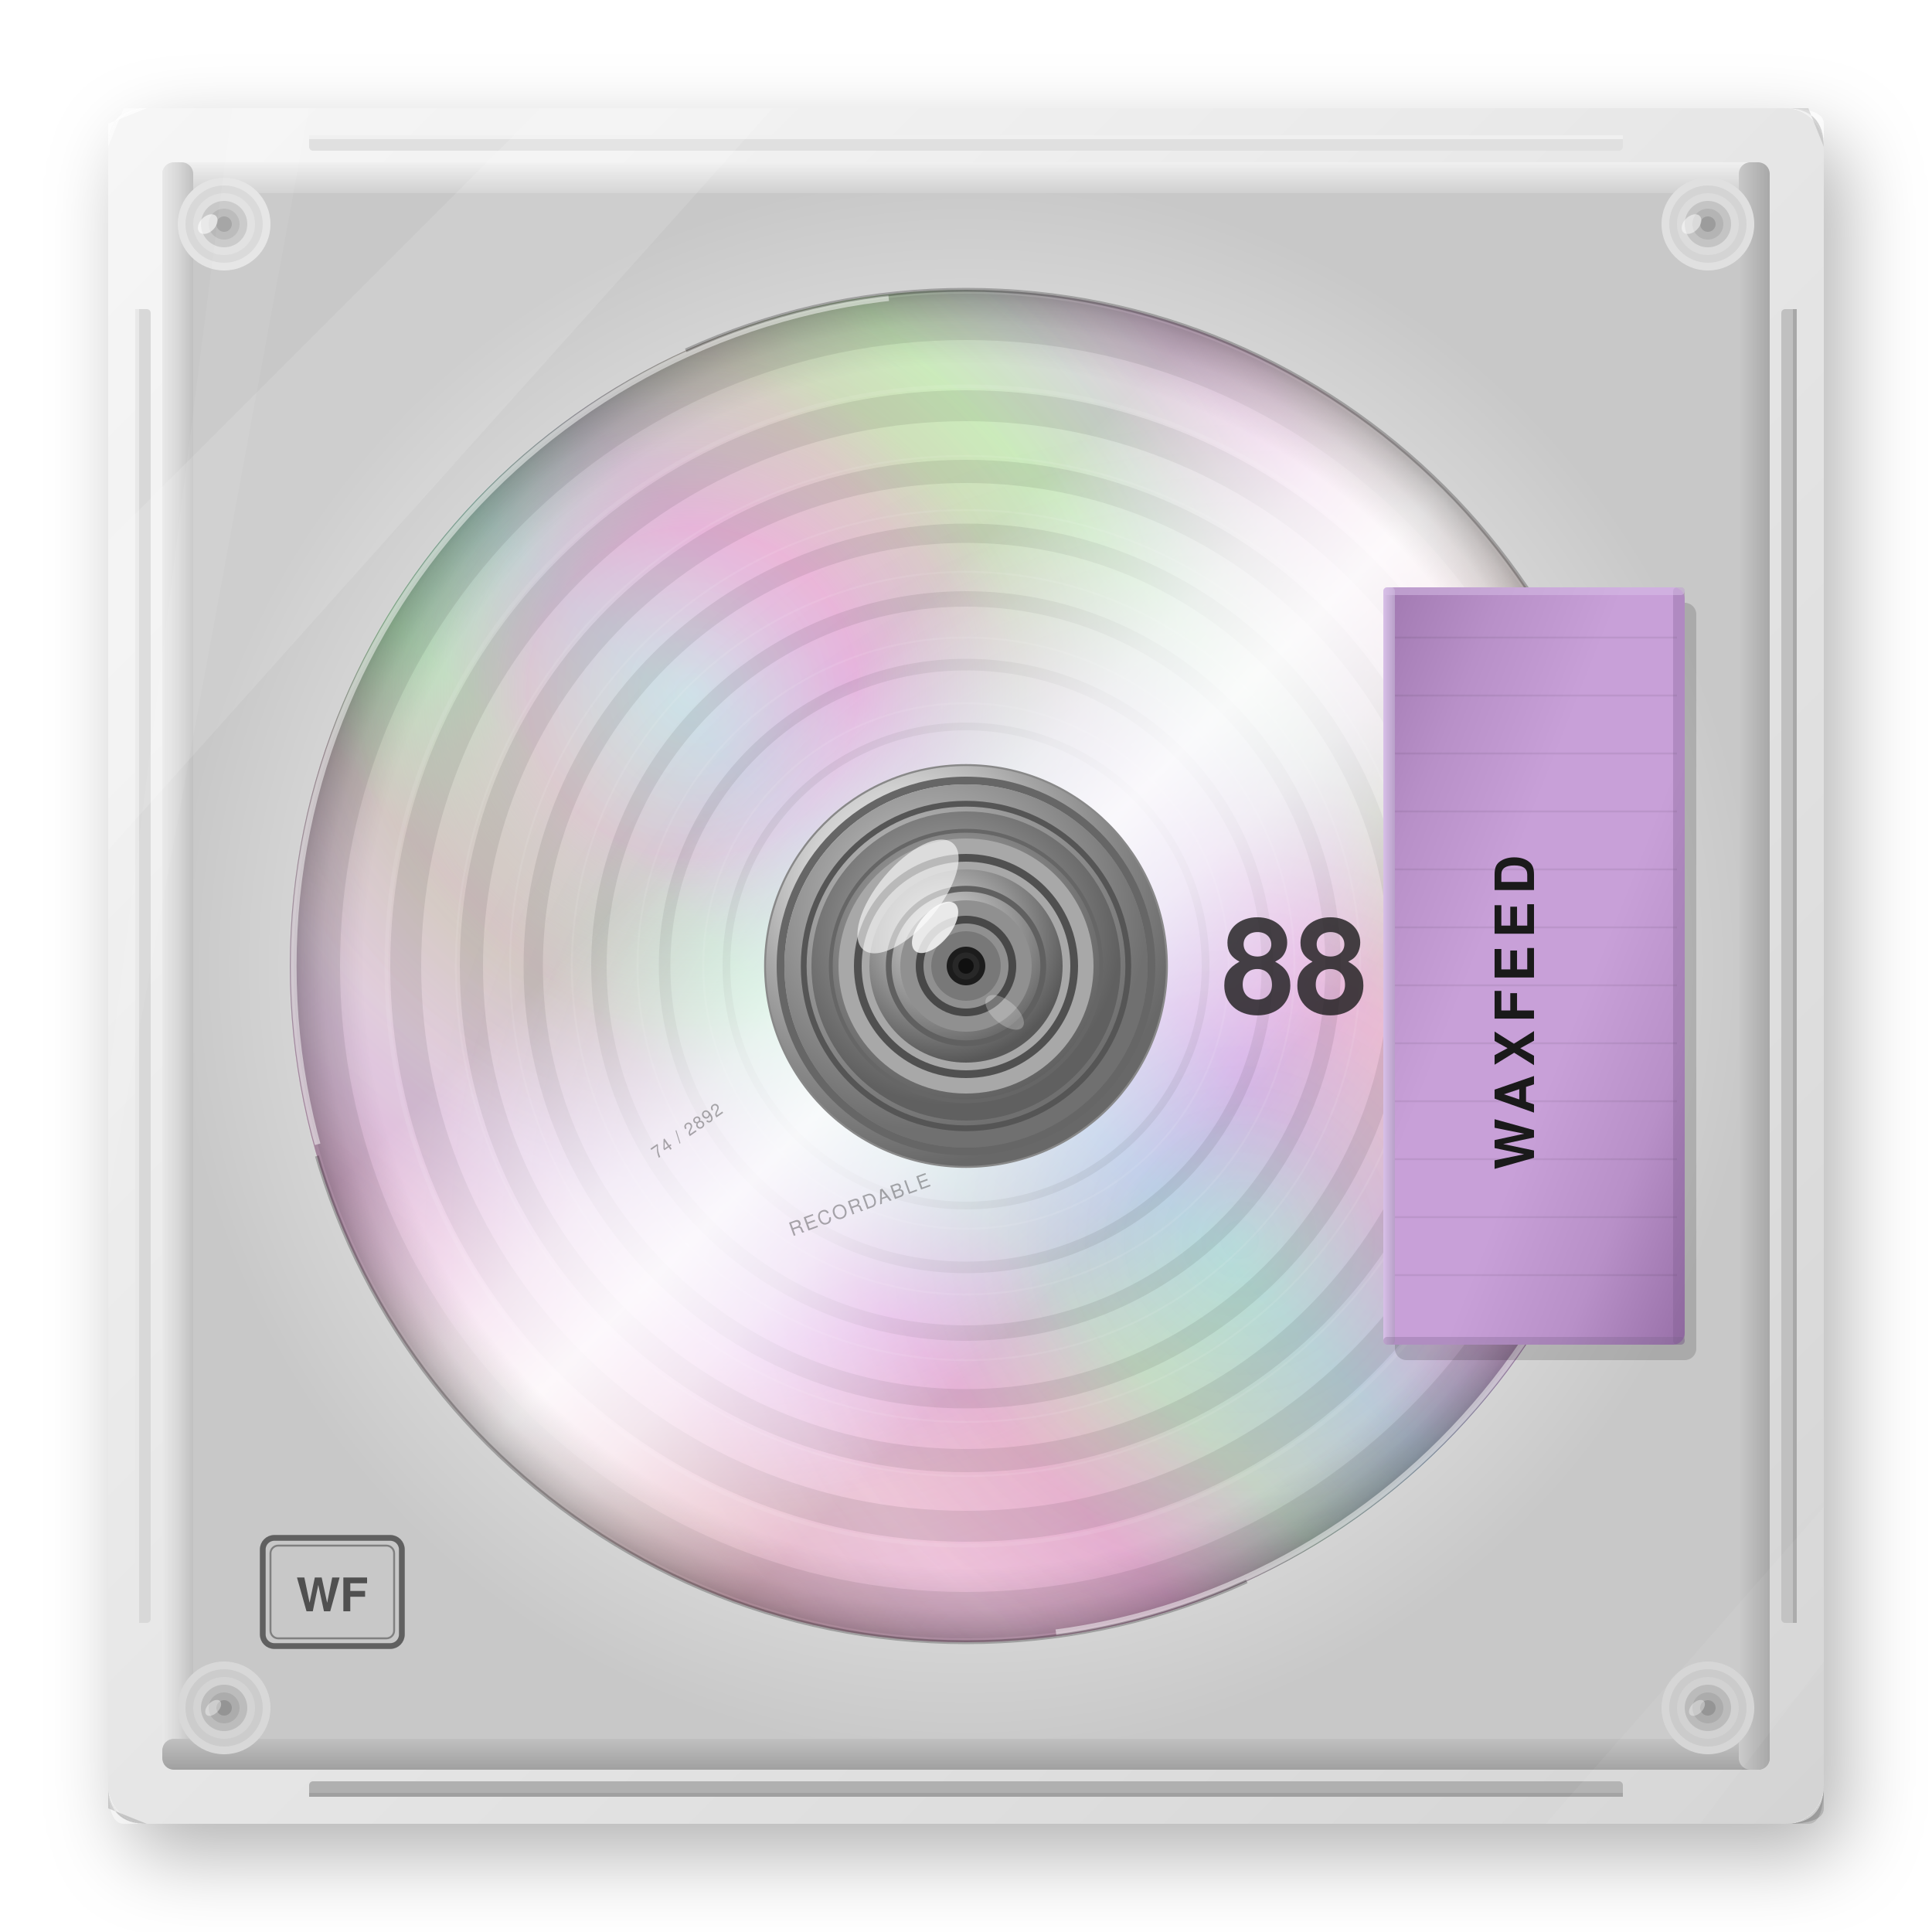
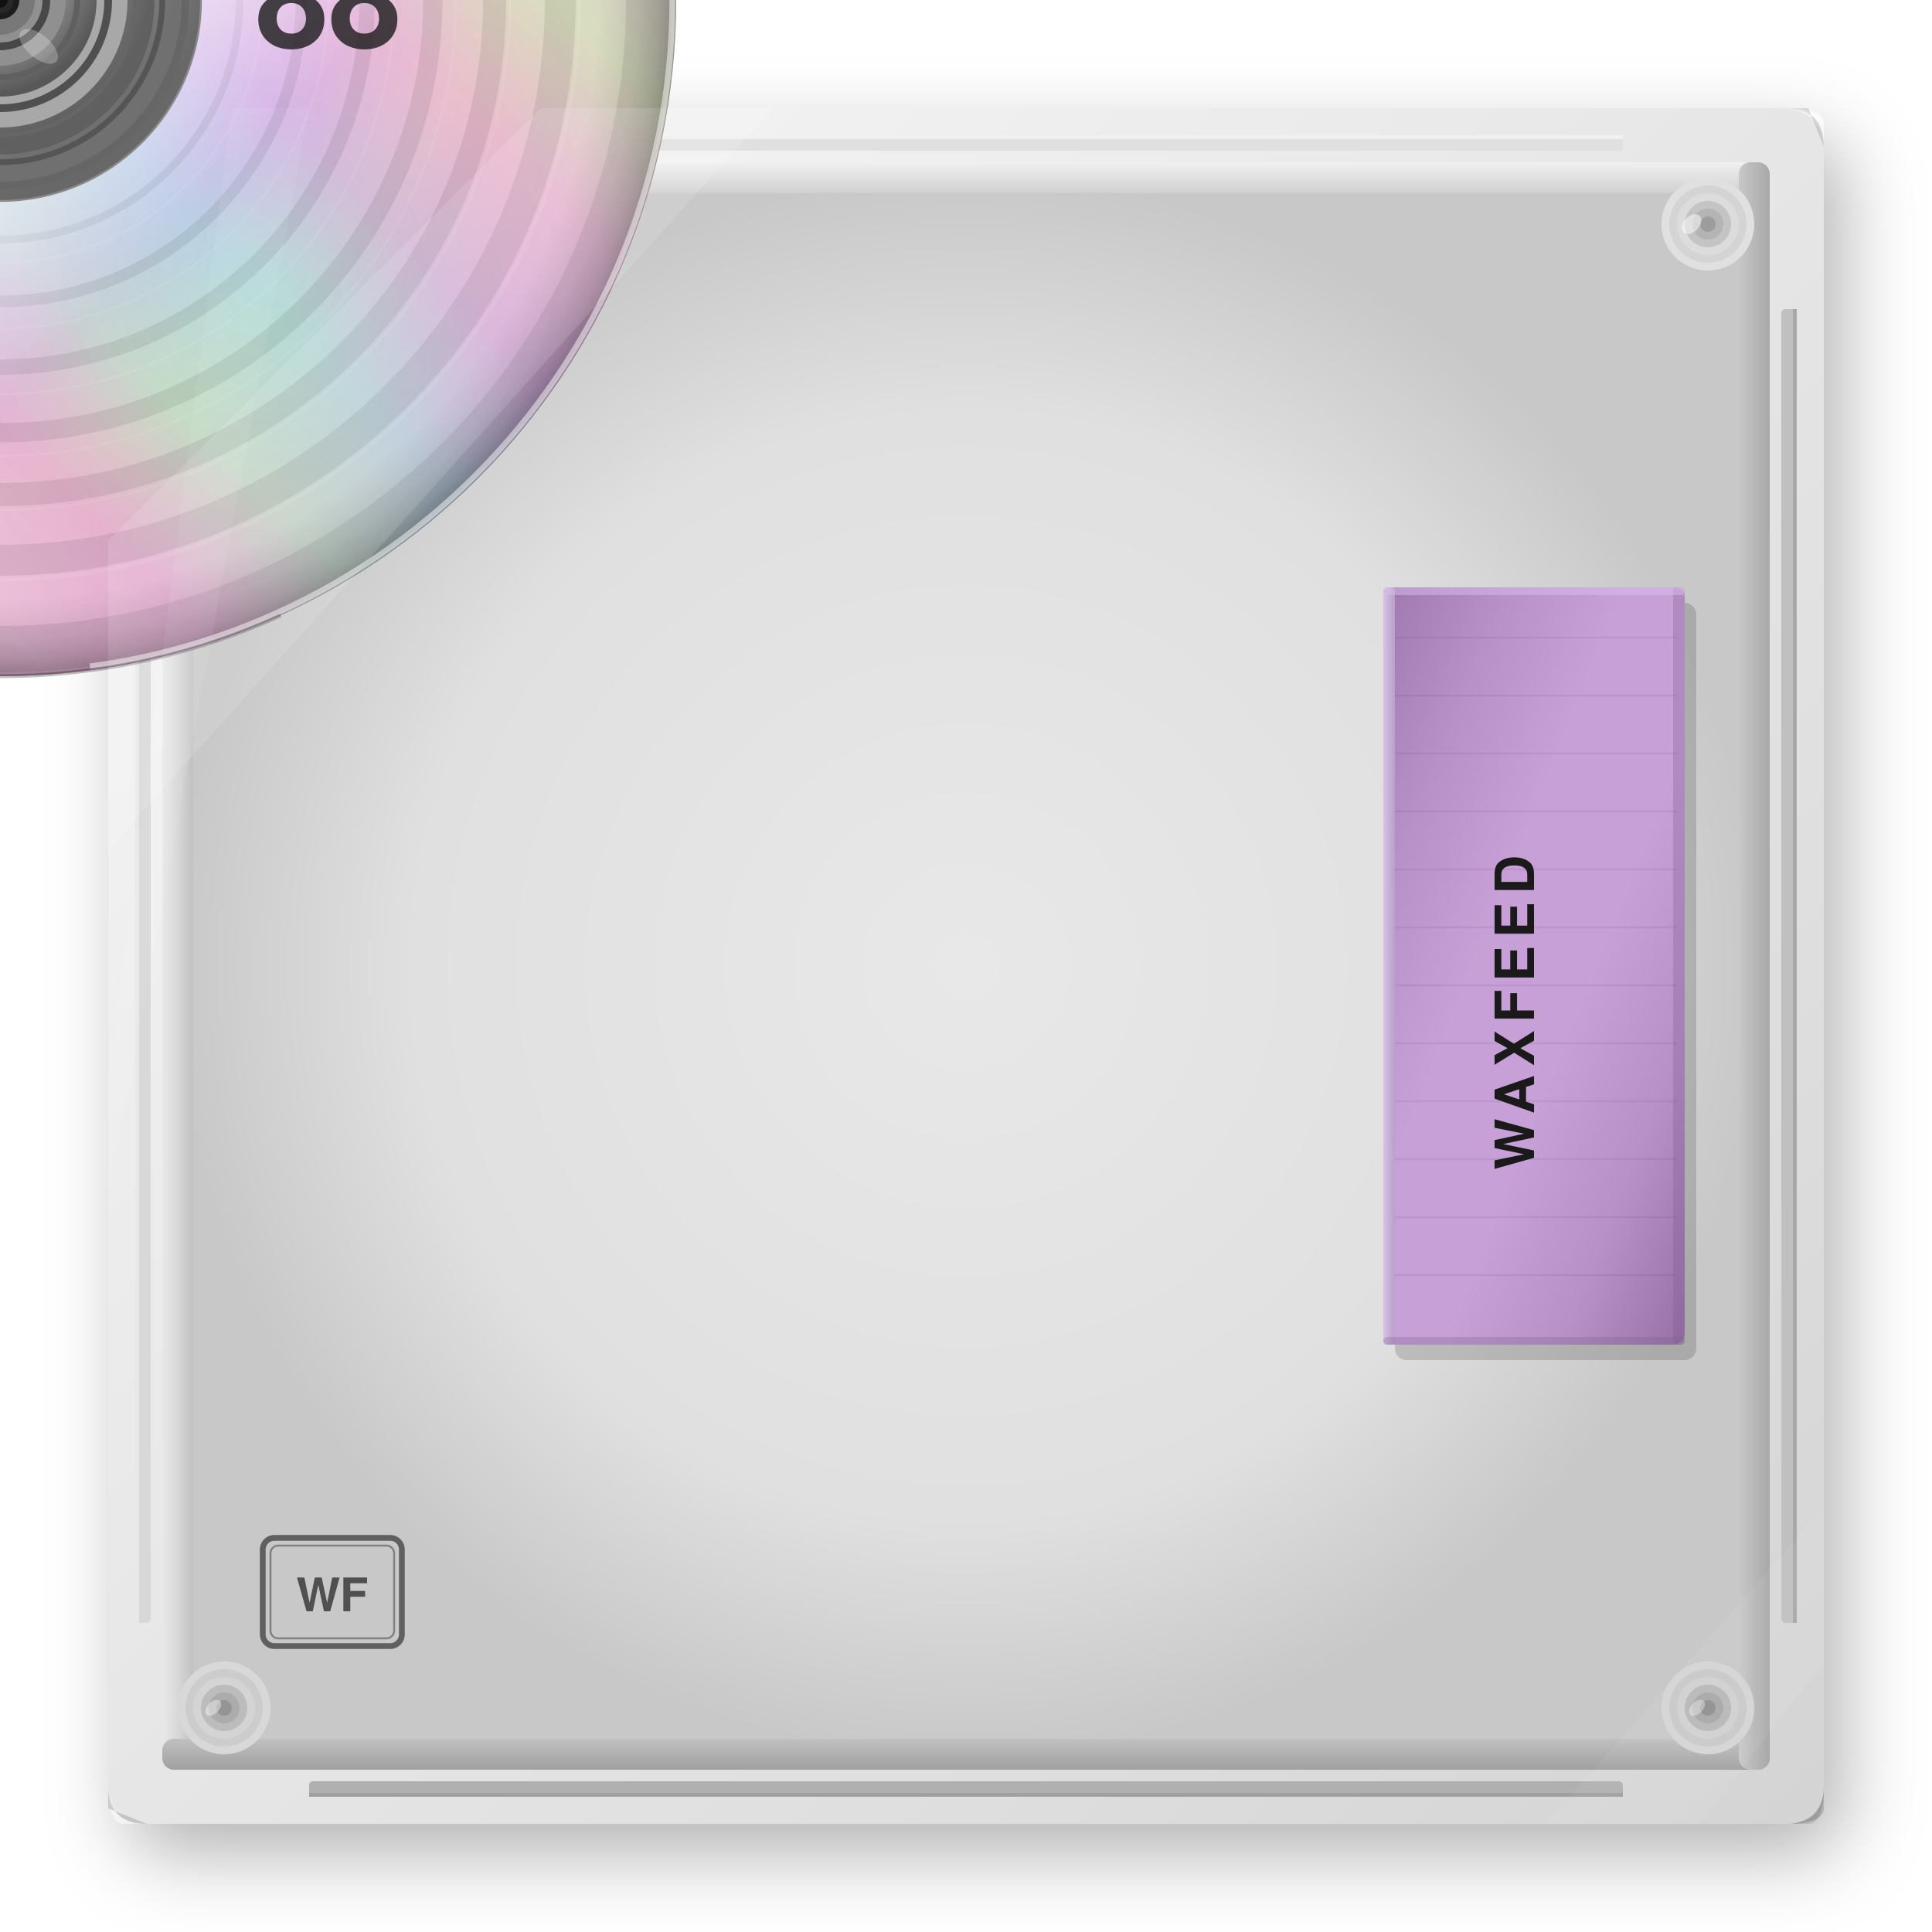
<svg xmlns="http://www.w3.org/2000/svg" viewBox="0 0 500 500" width="500" height="500">
  <defs>
    <linearGradient id="holoBase" x1="20%" y1="80%" x2="80%" y2="20%">
      <stop offset="0%" stop-color="#e4a8c8" />
      <stop offset="12%" stop-color="#f0b8d8" />
      <stop offset="24%" stop-color="#d898c8" />
      <stop offset="36%" stop-color="#98d8b8" />
      <stop offset="48%" stop-color="#88c8d8" />
      <stop offset="60%" stop-color="#b898d8" />
      <stop offset="72%" stop-color="#d8a8c8" />
      <stop offset="84%" stop-color="#c8e8a8" />
      <stop offset="100%" stop-color="#e8c8d8" />
    </linearGradient>
    <radialGradient id="iridescentSweep" cx="30%" cy="30%" r="80%">
      <stop offset="0%" stop-color="#ffffff" stop-opacity="0.5" />
      <stop offset="15%" stop-color="#ffb8e0" stop-opacity="0.6" />
      <stop offset="30%" stop-color="#b8ffb8" stop-opacity="0.4" />
      <stop offset="45%" stop-color="#b8d8ff" stop-opacity="0.35" />
      <stop offset="60%" stop-color="#e8b8ff" stop-opacity="0.4" />
      <stop offset="75%" stop-color="#ffe8b8" stop-opacity="0.3" />
      <stop offset="100%" stop-color="#ffb8c8" stop-opacity="0.2" />
    </radialGradient>
    <radialGradient id="iridescentSweep2" cx="70%" cy="70%" r="60%">
      <stop offset="0%" stop-color="#c8ffe8" stop-opacity="0.3" />
      <stop offset="30%" stop-color="#ffc8e8" stop-opacity="0.25" />
      <stop offset="60%" stop-color="#c8c8ff" stop-opacity="0.2" />
      <stop offset="100%" stop-color="#ffe8c8" stop-opacity="0.15" />
    </radialGradient>
    <linearGradient id="lightStreak" x1="0%" y1="0%" x2="100%" y2="100%">
      <stop offset="0%" stop-color="#ffffff" stop-opacity="0" />
      <stop offset="35%" stop-color="#ffffff" stop-opacity="0" />
      <stop offset="45%" stop-color="#ffffff" stop-opacity="0.7" />
      <stop offset="50%" stop-color="#ffffff" stop-opacity="0.9" />
      <stop offset="55%" stop-color="#ffffff" stop-opacity="0.7" />
      <stop offset="65%" stop-color="#ffffff" stop-opacity="0" />
      <stop offset="100%" stop-color="#ffffff" stop-opacity="0" />
    </linearGradient>
    <radialGradient id="discEdgeDepth" cx="50%" cy="50%" r="50%">
      <stop offset="88%" stop-color="#000000" stop-opacity="0" />
      <stop offset="94%" stop-color="#000000" stop-opacity="0.1" />
      <stop offset="97%" stop-color="#000000" stop-opacity="0.2" />
      <stop offset="100%" stop-color="#000000" stop-opacity="0.35" />
    </radialGradient>
    <radialGradient id="hubMetal" cx="35%" cy="30%" r="70%">
      <stop offset="0%" stop-color="#f8f8f8" />
      <stop offset="15%" stop-color="#e8e8e8" />
      <stop offset="35%" stop-color="#d0d0d0" />
      <stop offset="55%" stop-color="#a8a8a8" />
      <stop offset="75%" stop-color="#888888" />
      <stop offset="100%" stop-color="#686868" />
    </radialGradient>
    <radialGradient id="ringMetal1" cx="40%" cy="35%" r="60%">
      <stop offset="0%" stop-color="#d8d8d8" />
      <stop offset="50%" stop-color="#a0a0a0" />
      <stop offset="100%" stop-color="#707070" />
    </radialGradient>
    <radialGradient id="ringMetal2" cx="45%" cy="40%" r="55%">
      <stop offset="0%" stop-color="#c0c0c0" />
      <stop offset="50%" stop-color="#909090" />
      <stop offset="100%" stop-color="#606060" />
    </radialGradient>
    <radialGradient id="spindleClamp" cx="40%" cy="35%" r="65%">
      <stop offset="0%" stop-color="#e0e0e0" />
      <stop offset="30%" stop-color="#b8b8b8" />
      <stop offset="60%" stop-color="#909090" />
      <stop offset="100%" stop-color="#585858" />
    </radialGradient>
    <linearGradient id="caseMain" x1="0%" y1="0%" x2="100%" y2="100%">
      <stop offset="0%" stop-color="#f6f6f6" />
      <stop offset="25%" stop-color="#efefef" />
      <stop offset="50%" stop-color="#e6e6e6" />
      <stop offset="75%" stop-color="#dedede" />
      <stop offset="100%" stop-color="#d4d4d4" />
    </linearGradient>
    <radialGradient id="caseWell" cx="50%" cy="50%" r="50%">
      <stop offset="0%" stop-color="#e8e8e8" />
      <stop offset="70%" stop-color="#e0e0e0" />
      <stop offset="100%" stop-color="#c8c8c8" />
    </radialGradient>
    <linearGradient id="wallLeft" x1="0%" y1="0%" x2="100%" y2="0%">
      <stop offset="0%" stop-color="#e8e8e8" />
      <stop offset="50%" stop-color="#d8d8d8" />
      <stop offset="100%" stop-color="#c0c0c0" />
    </linearGradient>
    <linearGradient id="wallRight" x1="0%" y1="0%" x2="100%" y2="0%">
      <stop offset="0%" stop-color="#c8c8c8" />
      <stop offset="50%" stop-color="#b8b8b8" />
      <stop offset="100%" stop-color="#a8a8a8" />
    </linearGradient>
    <linearGradient id="wallTop" x1="0%" y1="0%" x2="0%" y2="100%">
      <stop offset="0%" stop-color="#f0f0f0" />
      <stop offset="50%" stop-color="#e0e0e0" />
      <stop offset="100%" stop-color="#d0d0d0" />
    </linearGradient>
    <linearGradient id="wallBottom" x1="0%" y1="0%" x2="0%" y2="100%">
      <stop offset="0%" stop-color="#c0c0c0" />
      <stop offset="50%" stop-color="#b0b0b0" />
      <stop offset="100%" stop-color="#a0a0a0" />
    </linearGradient>
    <linearGradient id="shutterBody" x1="0%" y1="0%" x2="100%" y2="100%">
      <stop offset="0%" stop-color="#a078b0" />
      <stop offset="20%" stop-color="#b890c8" />
      <stop offset="40%" stop-color="#c8a0d8" />
      <stop offset="60%" stop-color="#c8a0d8" />
      <stop offset="80%" stop-color="#b890c8" />
      <stop offset="100%" stop-color="#9870a8" />
    </linearGradient>
    <linearGradient id="shutterHighlight" x1="0%" y1="0%" x2="100%" y2="0%">
      <stop offset="0%" stop-color="#d8c0e8" />
      <stop offset="50%" stop-color="#c8b0d8" />
      <stop offset="100%" stop-color="#b8a0c8" />
    </linearGradient>
    <filter id="mainShadow" x="-15%" y="-15%" width="135%" height="140%">
      <feDropShadow dx="5" dy="8" stdDeviation="10" flood-color="#000000" flood-opacity="0.3" />
    </filter>
    <filter id="innerDepth" x="-10%" y="-10%" width="120%" height="120%">
      <feDropShadow dx="1" dy="1" stdDeviation="2" flood-color="#000000" flood-opacity="0.15" />
    </filter>
    <pattern id="groovePattern" x="0" y="0" width="4" height="4" patternUnits="userSpaceOnUse">
      <circle cx="2" cy="2" r="1.5" fill="none" stroke="#000" stroke-width="0.1" opacity="0.05" />
    </pattern>
  </defs>
  <rect width="500" height="500" fill="#ffffff" />
  <g filter="url(#mainShadow)">
    <rect x="28" y="28" width="444" height="444" rx="10" fill="url(#caseMain)" />
  </g>
  <path d="M38,28 L462,28 Q472,28 472,38 L472,32 Q472,28 462,28 L38,28 Q28,28 28,38 L28,32" fill="#ffffff" opacity="0.7" />
  <path d="M28,38 L28,462 Q28,472 38,472 L32,472 Q28,472 28,462 L28,38 Q28,28 38,28 L32,28" fill="#ffffff" opacity="0.5" />
  <path d="M38,472 L462,472 Q472,472 472,462 L472,468 Q472,472 462,472 L38,472 Q28,472 28,462 L28,468" fill="#000000" opacity="0.15" />
  <path d="M472,38 L472,462 Q472,472 462,472 L468,472 Q472,472 472,462 L472,38 Q472,28 462,28 L468,28" fill="#000000" opacity="0.12" />
  <rect x="42" y="42" width="416" height="416" rx="6" fill="url(#caseWell)" />
  <rect x="42" y="42" width="416" height="8" fill="url(#wallTop)" rx="3" />
  <rect x="42" y="42" width="8" height="416" fill="url(#wallLeft)" rx="3" />
  <rect x="42" y="450" width="416" height="8" fill="url(#wallBottom)" rx="3" />
  <rect x="450" y="42" width="8" height="416" fill="url(#wallRight)" rx="3" />
  <rect x="35" y="80" width="4" height="340" fill="#d8d8d8" rx="1" />
  <rect x="35" y="80" width="1" height="340" fill="#e8e8e8" />
  <rect x="461" y="80" width="4" height="340" fill="#c0c0c0" rx="1" />
  <rect x="464" y="80" width="1" height="340" fill="#a8a8a8" />
  <rect x="80" y="35" width="340" height="4" fill="#e0e0e0" rx="1" />
  <rect x="80" y="35" width="340" height="1" fill="#f0f0f0" />
  <rect x="80" y="461" width="340" height="4" fill="#b0b0b0" rx="1" />
  <rect x="80" y="464" width="340" height="1" fill="#a0a0a0" />
  <g transform="translate(58, 58)">
    <circle cx="0" cy="0" r="12" fill="#e4e4e4" />
    <circle cx="0" cy="0" r="10" fill="#d8d8d8" />
    <circle cx="0" cy="0" r="8" fill="#e0e0e0" />
    <circle cx="0" cy="0" r="6" fill="#c8c8c8" />
    <circle cx="0" cy="0" r="4" fill="#b8b8b8" />
    <circle cx="0" cy="0" r="2" fill="#a0a0a0" />
    <ellipse cx="-3" cy="-3" rx="3" ry="2" fill="#ffffff" opacity="0.6" transform="rotate(-45)" />
  </g>
  <g transform="translate(442, 58)">
    <circle cx="0" cy="0" r="12" fill="#e0e0e0" />
    <circle cx="0" cy="0" r="10" fill="#d4d4d4" />
    <circle cx="0" cy="0" r="8" fill="#dcdcdc" />
    <circle cx="0" cy="0" r="6" fill="#c4c4c4" />
    <circle cx="0" cy="0" r="4" fill="#b4b4b4" />
    <circle cx="0" cy="0" r="2" fill="#9c9c9c" />
    <ellipse cx="-3" cy="-3" rx="3" ry="2" fill="#ffffff" opacity="0.5" transform="rotate(-45)" />
  </g>
  <g transform="translate(58, 442)">
    <circle cx="0" cy="0" r="12" fill="#d8d8d8" />
    <circle cx="0" cy="0" r="10" fill="#cccccc" />
    <circle cx="0" cy="0" r="8" fill="#d4d4d4" />
    <circle cx="0" cy="0" r="6" fill="#bcbcbc" />
    <circle cx="0" cy="0" r="4" fill="#acacac" />
    <circle cx="0" cy="0" r="2" fill="#949494" />
    <ellipse cx="-2" cy="-2" rx="2.5" ry="1.5" fill="#ffffff" opacity="0.4" transform="rotate(-45)" />
  </g>
  <g transform="translate(442, 442)">
    <circle cx="0" cy="0" r="12" fill="#d4d4d4" />
    <circle cx="0" cy="0" r="10" fill="#c8c8c8" />
    <circle cx="0" cy="0" r="8" fill="#d0d0d0" />
    <circle cx="0" cy="0" r="6" fill="#b8b8b8" />
    <circle cx="0" cy="0" r="4" fill="#a8a8a8" />
    <circle cx="0" cy="0" r="2" fill="#909090" />
    <ellipse cx="-2" cy="-2" rx="2.5" ry="1.5" fill="#ffffff" opacity="0.35" transform="rotate(-45)" />
  </g>
-   <g transform="translate(250, 250)">
+   <style>
+     @keyframes spin {
+       from { transform: translate(250px, 250px) rotate(0deg); }
+       to { transform: translate(250px, 250px) rotate(360deg); }
+     }
+     .disc { animation: spin 4s linear infinite; transform-origin: 250px 250px; }
+   </style>
+   <g class="disc">
    <circle cx="0" cy="0" r="175" fill="url(#holoBase)" />
    <circle cx="0" cy="0" r="175" fill="url(#iridescentSweep)" />
    <circle cx="0" cy="0" r="175" fill="url(#iridescentSweep2)" />
    <g fill="none" stroke-opacity="0.08">
      <circle cx="0" cy="0" r="168" stroke="#000" stroke-width="12" />
      <circle cx="0" cy="0" r="150" stroke="#fff" stroke-width="1" />
      <circle cx="0" cy="0" r="145" stroke="#000" stroke-width="8" />
      <circle cx="0" cy="0" r="132" stroke="#fff" stroke-width="0.5" />
      <circle cx="0" cy="0" r="128" stroke="#000" stroke-width="6" />
      <circle cx="0" cy="0" r="118" stroke="#fff" stroke-width="0.5" />
      <circle cx="0" cy="0" r="112" stroke="#000" stroke-width="5" />
      <circle cx="0" cy="0" r="102" stroke="#fff" stroke-width="0.5" />
      <circle cx="0" cy="0" r="95" stroke="#000" stroke-width="4" />
      <circle cx="0" cy="0" r="85" stroke="#fff" stroke-width="0.5" />
      <circle cx="0" cy="0" r="78" stroke="#000" stroke-width="3" />
      <circle cx="0" cy="0" r="68" stroke="#fff" stroke-width="0.5" />
      <circle cx="0" cy="0" r="62" stroke="#000" stroke-width="2" />
    </g>
    <circle cx="0" cy="0" r="175" fill="url(#lightStreak)" />
    <circle cx="0" cy="0" r="175" fill="url(#discEdgeDepth)" />
    <circle cx="0" cy="0" r="174" fill="none" stroke="#ffffff" stroke-width="1.5" opacity="0.5" stroke-dasharray="300 250" stroke-dashoffset="50" />
    <circle cx="0" cy="0" r="175" fill="none" stroke="#000000" stroke-width="1" opacity="0.25" stroke-dasharray="300 250" stroke-dashoffset="-200" />
    <circle cx="0" cy="0" r="52" fill="url(#hubMetal)" />
    <circle cx="0" cy="0" r="52" fill="none" stroke="#888" stroke-width="0.5" />
    <circle cx="0" cy="0" r="48" fill="none" stroke="#666" stroke-width="2" />
    <circle cx="0" cy="0" r="47" fill="url(#ringMetal1)" />
    <circle cx="0" cy="0" r="42" fill="none" stroke="#555" stroke-width="1.5" />
    <circle cx="0" cy="0" r="40" fill="url(#ringMetal2)" />
    <circle cx="0" cy="0" r="35" fill="none" stroke="#666" stroke-width="1" />
    <circle cx="0" cy="0" r="33" fill="#a8a8a8" />
    <circle cx="0" cy="0" r="28" fill="none" stroke="#505050" stroke-width="2" />
    <circle cx="0" cy="0" r="25" fill="url(#spindleClamp)" />
    <circle cx="0" cy="0" r="20" fill="none" stroke="#606060" stroke-width="1.5" />
    <circle cx="0" cy="0" r="17" fill="#909090" />
    <circle cx="0" cy="0" r="12" fill="none" stroke="#484848" stroke-width="2" />
    <circle cx="0" cy="0" r="9" fill="#787878" />
    <circle cx="0" cy="0" r="5" fill="#1c1c1c" />
    <circle cx="0" cy="0" r="3.5" fill="#282828" />
    <circle cx="0" cy="0" r="2" fill="#101010" />
    <ellipse cx="-15" cy="-18" rx="18" ry="8" fill="#ffffff" opacity="0.6" transform="rotate(-50 -15 -18)" />
    <ellipse cx="-8" cy="-10" rx="8" ry="4" fill="#ffffff" opacity="0.8" transform="rotate(-50 -8 -10)" />
    <ellipse cx="10" cy="12" rx="6" ry="3" fill="#ffffff" opacity="0.25" transform="rotate(40 10 12)" />
    <text x="85" y="12" font-family="Helvetica Neue, Helvetica, Arial, sans-serif" font-size="34" font-weight="700" fill="#1a1a1a" opacity="0.8" text-anchor="middle">
      88
    </text>
    <g opacity="0.4" fill="#333">
      <text x="-45" y="70" font-family="Helvetica, Arial, sans-serif" font-size="5" letter-spacing="0.5" transform="rotate(-20 -45 70)">
        RECORDABLE
      </text>
      <text x="-80" y="50" font-family="Helvetica, Arial, sans-serif" font-size="4.5" letter-spacing="0.3" transform="rotate(-35 -80 50)">
        74 / 2892
      </text>
    </g>
  </g>
  <rect x="358" y="152" width="78" height="196" rx="3" fill="#000000" opacity="0.15" transform="translate(3,4)" />
  <rect x="358" y="152" width="78" height="196" rx="3" fill="url(#shutterBody)" />
  <g stroke="#00000010" stroke-width="0.5">
    <line x1="360" y1="165" x2="434" y2="165" />
    <line x1="360" y1="180" x2="434" y2="180" />
    <line x1="360" y1="195" x2="434" y2="195" />
    <line x1="360" y1="210" x2="434" y2="210" />
    <line x1="360" y1="225" x2="434" y2="225" />
    <line x1="360" y1="240" x2="434" y2="240" />
    <line x1="360" y1="255" x2="434" y2="255" />
    <line x1="360" y1="270" x2="434" y2="270" />
    <line x1="360" y1="285" x2="434" y2="285" />
    <line x1="360" y1="300" x2="434" y2="300" />
    <line x1="360" y1="315" x2="434" y2="315" />
    <line x1="360" y1="330" x2="434" y2="330" />
  </g>
  <rect x="358" y="152" width="3" height="196" fill="url(#shutterHighlight)" rx="1" />
  <rect x="433" y="152" width="3" height="196" fill="#785888" opacity="0.3" rx="1" />
  <rect x="358" y="152" width="78" height="2" fill="#d8c0e8" opacity="0.5" rx="1" />
  <rect x="358" y="346" width="78" height="2" fill="#786088" opacity="0.3" rx="1" />
  <text x="397" y="262" font-family="Helvetica Neue, Helvetica, Arial, sans-serif" font-size="14" font-weight="700" fill="#1a1a1a" text-anchor="middle" letter-spacing="2" transform="rotate(-90 397 262)">
    WAXFEED
  </text>
  <g transform="translate(68, 398)">
    <rect x="0" y="0" width="36" height="28" fill="none" stroke="#606060" stroke-width="1.5" rx="3" />
    <rect x="2" y="2" width="32" height="24" fill="none" stroke="#808080" stroke-width="0.5" rx="2" />
    <text x="18" y="19" font-family="Helvetica Neue, Helvetica, Arial, sans-serif" font-size="12" font-weight="700" fill="#505050" text-anchor="middle">
      WF
    </text>
  </g>
  <polygon points="28,140 140,28 200,28 28,220" fill="#ffffff" opacity="0.12" />
  <polygon points="28,280 60,28 80,28 28,310" fill="#ffffff" opacity="0.06" />
  <polygon points="400,472 472,390 472,430 440,472" fill="#ffffff" opacity="0.05" />
</svg>
